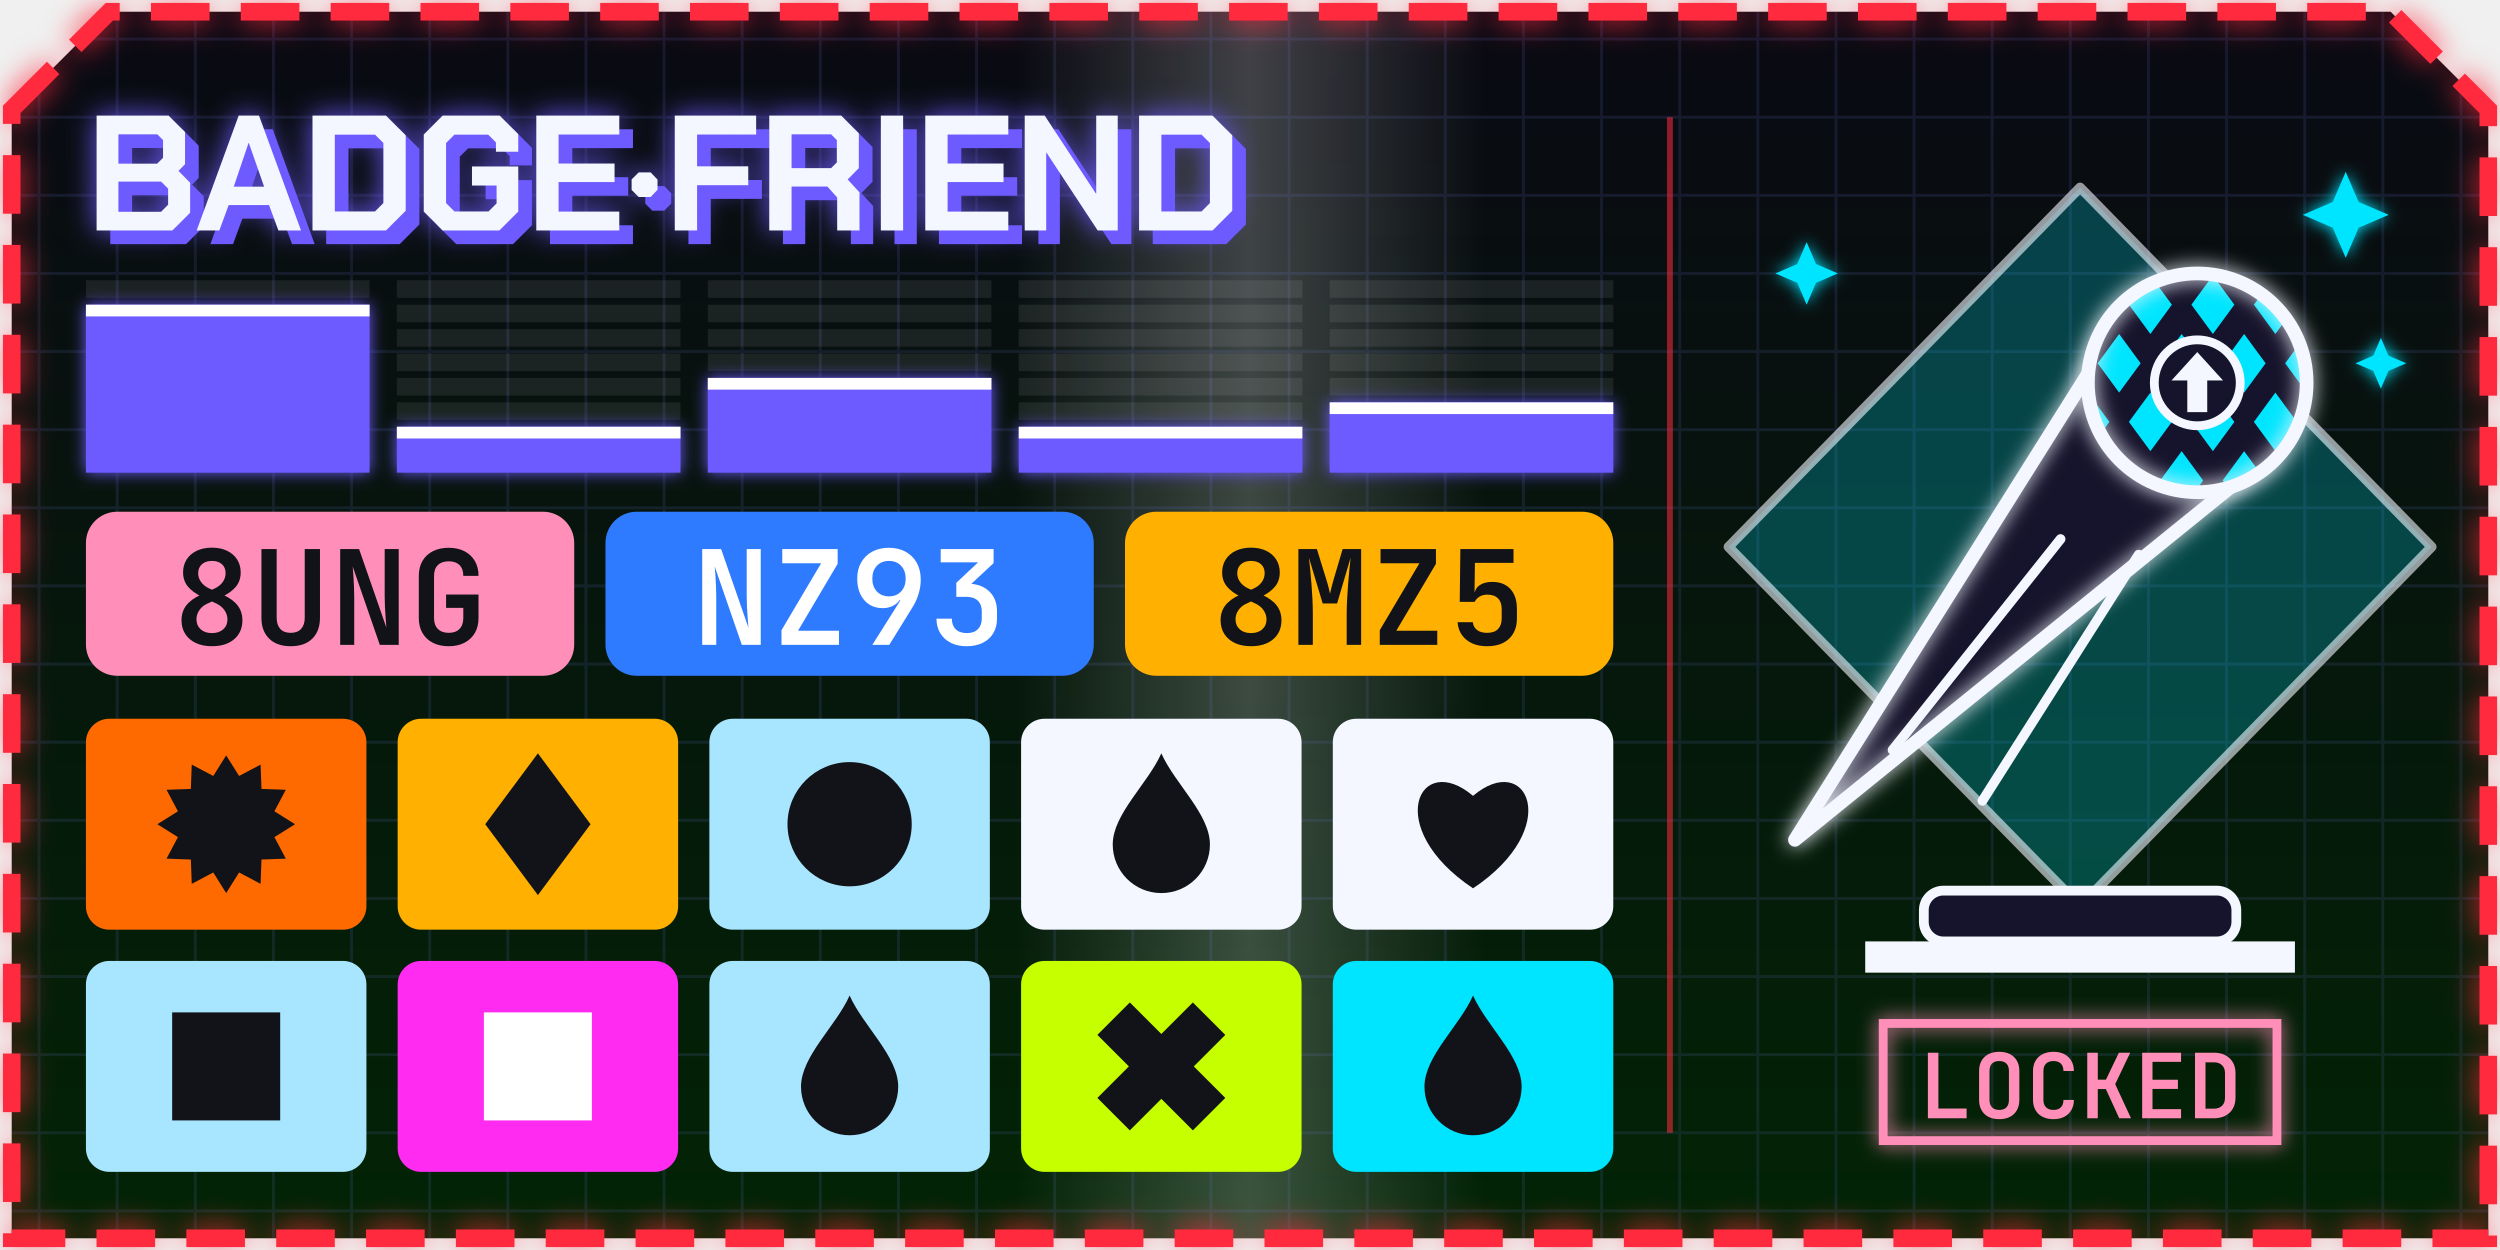
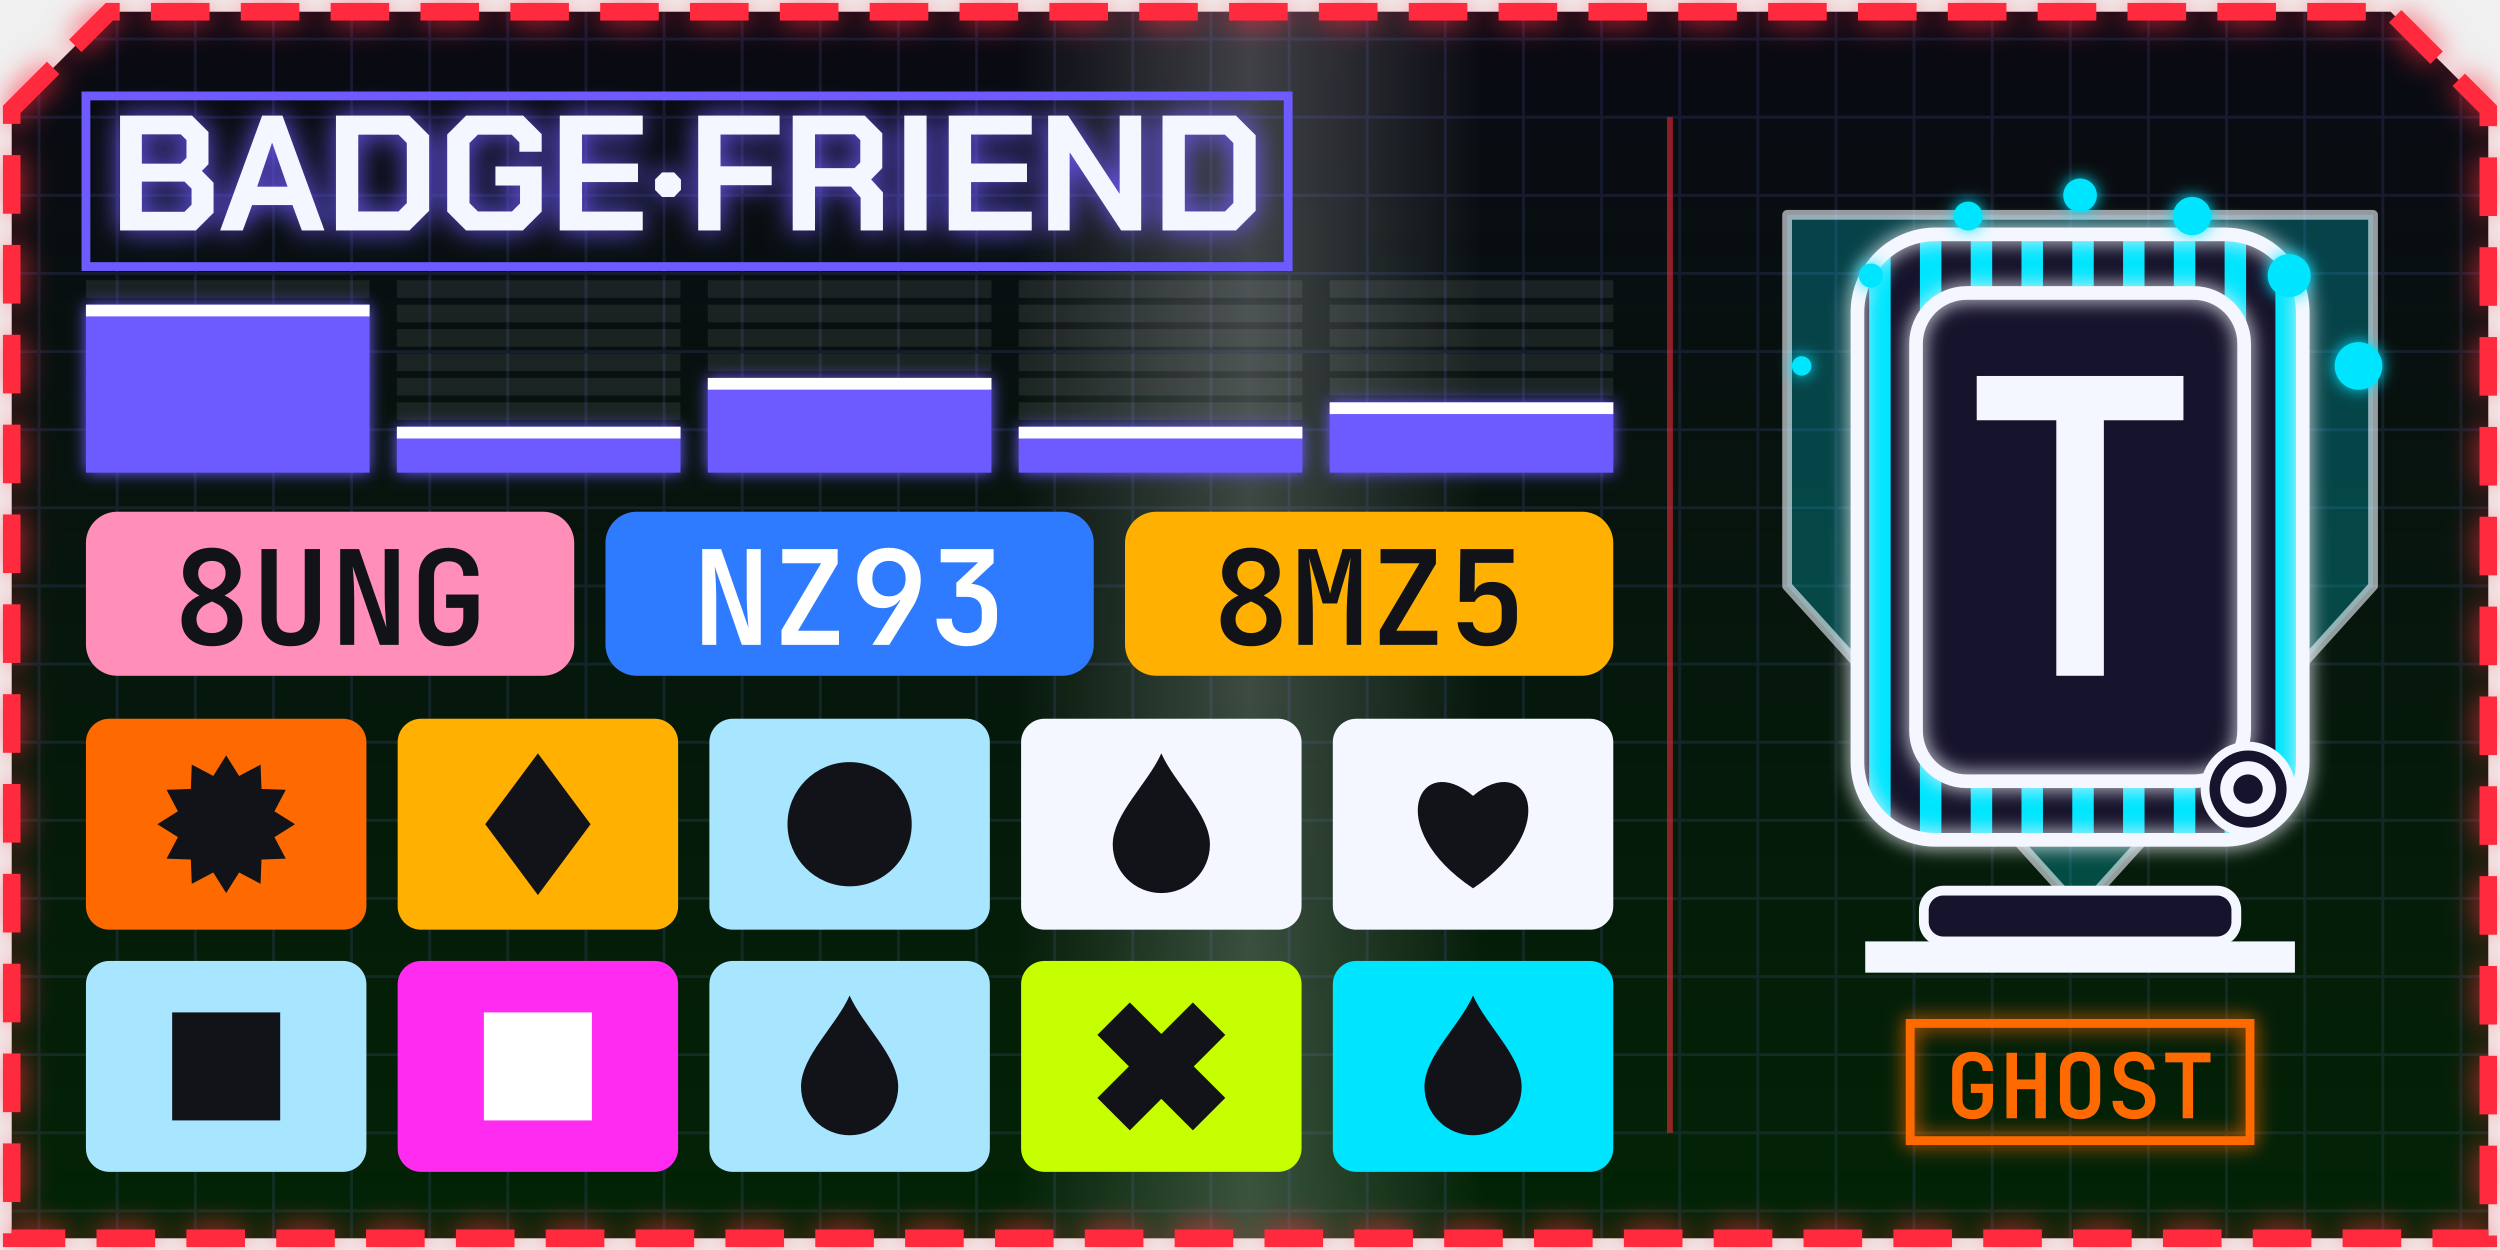
<svg xmlns="http://www.w3.org/2000/svg" viewBox="0 0 960 480" width="256" height="128">
  <defs>
    <linearGradient id="lg0" gradientUnits="userSpaceOnUse" x1="480" y1="0" x2="480" y2="480">
      <stop offset="0" stop-color="#0A0913" />
      <stop offset="1" stop-color="#022405" />
    </linearGradient>
    <clipPath id="c1">
      <path d="M4.5 42L42 4.5L918 4.5L955.5 42L955.5 475.5L4.5 475.5Z" />
    </clipPath>
    <linearGradient id="lg2" gradientUnits="userSpaceOnUse" x1="390" y1="0" x2="570" y2="0">
      <stop offset="0" stop-color="#FFFFFF" stop-opacity="0" />
      <stop offset="0.5" stop-color="#FFFFFF" stop-opacity="0.22" />
      <stop offset="1" stop-color="#FFFFFF" stop-opacity="0" />
    </linearGradient>
    <filter id="g0" filterUnits="userSpaceOnUse" x="0" y="0" width="960" height="480" color-interpolation-filters="sRGB">
      <feGaussianBlur in="SourceAlpha" stdDeviation="5.62" result="b" />
      <feFlood flood-color="#FF2A3D" flood-opacity="1" />
      <feComposite in2="b" operator="in" result="s" />
      <feMerge>
        <feMergeNode in="s" />
        <feMergeNode in="SourceGraphic" />
      </feMerge>
    </filter>
+     <clipPath id="c3">
+       <path d="M743.25 90L854.25 90L854.25 90C870.82 90 884.25 103.43 884.25 120L884.25 292.5L884.25 292.5C884.25 309.07 870.82 322.5 854.25 322.5L743.25 322.5L743.25 322.5C726.68 322.5 713.25 309.07 713.25 292.5L713.25 120L713.25 120C713.25 103.43 726.68 90 743.25 90Z" />
+     </clipPath>
    <filter id="g1" filterUnits="userSpaceOnUse" x="0" y="0" width="960" height="480" color-interpolation-filters="sRGB">
      <feGaussianBlur in="SourceAlpha" stdDeviation="3.75" result="b" />
      <feFlood flood-color="#F4F7FF" flood-opacity="1" />
      <feComposite in2="b" operator="in" result="s" />
      <feMerge>
        <feMergeNode in="s" />
        <feMergeNode in="SourceGraphic" />
      </feMerge>
    </filter>
-     <clipPath id="c3">
-       <path d="M885.75 147L885.75 147C885.75 170.2 866.95 189 843.75 189C820.55 189 801.75 170.2 801.75 147C801.75 123.8 820.55 105 843.75 105C866.95 105 885.75 123.8 885.75 147" />
-     </clipPath>
    <filter id="g2" filterUnits="userSpaceOnUse" x="0" y="0" width="960" height="480" color-interpolation-filters="sRGB">
      <feGaussianBlur in="SourceAlpha" stdDeviation="3" result="b" />
      <feFlood flood-color="#00E5FF" flood-opacity="1" />
      <feComposite in2="b" operator="in" result="s" />
      <feMerge>
        <feMergeNode in="s" />
        <feMergeNode in="SourceGraphic" />
      </feMerge>
    </filter>
    <filter id="g3" filterUnits="userSpaceOnUse" x="0" y="0" width="960" height="480" color-interpolation-filters="sRGB">
      <feGaussianBlur in="SourceAlpha" stdDeviation="3.75" result="b" />
-       <feFlood flood-color="#FF8FB8" flood-opacity="1" />
+       <feFlood flood-color="#FF6A00" flood-opacity="1" />
      <feComposite in2="b" operator="in" result="s" />
      <feMerge>
        <feMergeNode in="s" />
        <feMergeNode in="SourceGraphic" />
      </feMerge>
    </filter>
    <filter id="g4" filterUnits="userSpaceOnUse" x="0" y="0" width="960" height="480" color-interpolation-filters="sRGB">
      <feGaussianBlur in="SourceAlpha" stdDeviation="5.25" result="b" />
      <feFlood flood-color="#6E5BFF" flood-opacity="1" />
      <feComposite in2="b" operator="in" result="s" />
      <feMerge>
        <feMergeNode in="s" />
        <feMergeNode in="SourceGraphic" />
      </feMerge>
    </filter>
    <filter id="g5" filterUnits="userSpaceOnUse" x="0" y="0" width="960" height="480" color-interpolation-filters="sRGB">
      <feGaussianBlur in="SourceAlpha" stdDeviation="3" result="b" />
      <feFlood flood-color="#6E5BFF" flood-opacity="1" />
      <feComposite in2="b" operator="in" result="s" />
      <feMerge>
        <feMergeNode in="s" />
        <feMergeNode in="SourceGraphic" />
      </feMerge>
    </filter>
  </defs>
  <path d="M4.5 42L42 4.5L918 4.5L955.5 42L955.5 475.5L4.5 475.5Z" fill="url(#lg0)" />
  <g clip-path="url(#c1)">
    <path d="M390 0L570 0L570 480L390 480Z" fill="url(#lg2)" />
    <path d="M15 0L15 480M45 0L45 480M75 0L75 480M105 0L105 480M135 0L135 480M165 0L165 480M195 0L195 480M225 0L225 480M255 0L255 480M285 0L285 480M315 0L315 480M345 0L345 480M375 0L375 480M405 0L405 480M435 0L435 480M465 0L465 480M495 0L495 480M525 0L525 480M555 0L555 480M585 0L585 480M615 0L615 480M645 0L645 480M675 0L675 480M705 0L705 480M735 0L735 480M765 0L765 480M795 0L795 480M825 0L825 480M855 0L855 480M885 0L885 480M915 0L915 480M945 0L945 480M0 15L960 15M0 45L960 45M0 75L960 75M0 105L960 105M0 135L960 135M0 165L960 165M0 195L960 195M0 225L960 225M0 255L960 255M0 285L960 285M0 315L960 315M0 345L960 345M0 375L960 375M0 405L960 405M0 435L960 435M0 465L960 465" fill="none" stroke="#788CFF" stroke-opacity="0.12" stroke-width="1.12" />
  </g>
  <path d="M4.5 42L42 4.5L918 4.5L955.5 42L955.5 475.5L4.5 475.5Z" fill="none" stroke="#FF2A3D" stroke-width="6.75" stroke-dasharray="22.5 12" filter="url(#g0)" />
  <path d="M641.25 45L641.25 435" fill="none" stroke="#FF2A3D" stroke-opacity="0.55" stroke-width="2.25" />
-   <path d="M798.75 72L933.75 210L798.75 348L663.75 210Z" fill="#00E5FF" fill-opacity="0.24" />
-   <path d="M798.75 72L933.75 210L798.75 348L663.75 210Z" fill="none" stroke="#F4F7FF" stroke-opacity="0.6" stroke-width="3.75" stroke-linecap="round" stroke-linejoin="round" />
+   <path d="M686.25 82.5L911.25 82.5L911.25 225L798.75 349.5L686.25 225Z" fill="#00E5FF" fill-opacity="0.24" />
+   <path d="M686.25 82.5L911.25 82.5L911.25 225L798.75 349.5L686.25 225Z" fill="none" stroke="#F4F7FF" stroke-opacity="0.6" stroke-width="3.75" stroke-linecap="round" stroke-linejoin="round" />
  <path d="M746.25 342L851.25 342L851.25 342C855.39 342 858.75 345.36 858.75 349.5L858.75 354L858.75 354C858.75 358.14 855.39 361.5 851.25 361.5L746.25 361.5L746.25 361.5C742.11 361.5 738.75 358.14 738.75 354L738.75 349.5L738.75 349.5C738.75 345.36 742.11 342 746.25 342Z" fill="#16132C" />
  <path d="M746.25 342L851.25 342L851.25 342C855.39 342 858.75 345.36 858.75 349.5L858.75 354L858.75 354C858.75 358.14 855.39 361.5 851.25 361.5L746.25 361.5L746.25 361.5C742.11 361.5 738.75 358.14 738.75 354L738.75 349.5L738.75 349.5C738.75 345.36 742.11 342 746.25 342Z" fill="none" stroke="#F4F7FF" stroke-width="3.75" stroke-linecap="round" stroke-linejoin="round" />
  <path d="M716.25 361.5L881.25 361.5L881.25 373.5L716.25 373.5Z" fill="#F4F7FF" />
-   <path d="M813.75 124.5L689.25 322.5L870.75 175.5Z" fill="#16132C" />
-   <path d="M813.75 124.5L689.25 322.5L870.75 175.5Z" fill="none" stroke="#F4F7FF" stroke-width="5.25" stroke-linecap="round" stroke-linejoin="round" filter="url(#g1)" />
-   <path d="M885.75 147L885.75 147C885.75 170.2 866.95 189 843.75 189C820.55 189 801.75 170.2 801.75 147C801.75 123.8 820.55 105 843.75 105C866.95 105 885.75 123.8 885.75 147" fill="#16132C" />
+   <path d="M743.25 90L854.25 90L854.25 90C870.82 90 884.25 103.43 884.25 120L884.25 292.5L884.25 292.5C884.25 309.07 870.82 322.5 854.25 322.5L743.25 322.5L743.25 322.5C726.68 322.5 713.25 309.07 713.25 292.5L713.25 120L713.25 120C713.25 103.43 726.68 90 743.25 90Z" fill="#16132C" />
  <g clip-path="url(#c3)">
-     <path d="M801.75 105.75L810 117L801.75 128.25L793.5 117ZM825.75 105.75L834 117L825.75 128.25L817.5 117ZM849.75 105.75L858 117L849.75 128.25L841.5 117ZM873.75 105.75L882 117L873.75 128.25L865.5 117ZM897.75 105.75L906 117L897.75 128.25L889.5 117ZM813.75 128.25L822 139.5L813.75 150.75L805.5 139.5ZM837.75 128.25L846 139.5L837.75 150.75L829.5 139.5ZM861.75 128.25L870 139.5L861.75 150.75L853.5 139.5ZM885.75 128.25L894 139.5L885.75 150.75L877.5 139.5ZM801.75 150.75L810 162L801.75 173.25L793.5 162ZM825.75 150.75L834 162L825.75 173.25L817.5 162ZM849.75 150.75L858 162L849.75 173.25L841.5 162ZM873.75 150.75L882 162L873.75 173.25L865.5 162ZM897.75 150.75L906 162L897.75 173.25L889.5 162ZM813.75 173.25L822 184.5L813.75 195.75L805.5 184.5ZM837.75 173.25L846 184.5L837.75 195.75L829.5 184.5ZM861.75 173.25L870 184.5L861.75 195.75L853.5 184.5ZM885.75 173.25L894 184.5L885.75 195.75L877.5 184.5Z" fill="#00E5FF" />
+     <path d="M717.75 90L726 90L726 322.5L717.75 322.5ZM737.25 90L745.5 90L745.5 322.5L737.25 322.5ZM756.75 90L765 90L765 322.5L756.75 322.5ZM776.25 90L784.5 90L784.5 322.5L776.25 322.5ZM795.75 90L804 90L804 322.5L795.75 322.5ZM815.25 90L823.5 90L823.5 322.5L815.25 322.5ZM834.75 90L843 90L843 322.5L834.75 322.5ZM854.25 90L862.5 90L862.5 322.5L854.25 322.5ZM873.75 90L882 90L882 322.5L873.75 322.5Z" fill="#00E5FF" />
  </g>
-   <path d="M885.75 147L885.75 147C885.75 170.2 866.95 189 843.75 189C820.55 189 801.75 170.2 801.75 147C801.75 123.8 820.55 105 843.75 105C866.95 105 885.75 123.8 885.75 147" fill="none" stroke="#F4F7FF" stroke-width="5.25" stroke-linecap="round" stroke-linejoin="round" filter="url(#g1)" />
-   <path d="M791.25 207L726.75 288" fill="none" stroke="#F4F7FF" stroke-width="3.75" stroke-linecap="round" stroke-linejoin="round" />
-   <path d="M821.25 213L761.25 307.5" fill="none" stroke="#F4F7FF" stroke-width="3.75" stroke-linecap="round" stroke-linejoin="round" />
-   <path d="M860.25 147C860.25 156.11 852.86 163.5 843.75 163.5C834.64 163.5 827.25 156.11 827.25 147C827.25 137.89 834.64 130.5 843.75 130.5C852.86 130.5 860.25 137.89 860.25 147" fill="#16132C" />
-   <path d="M860.25 147C860.25 156.11 852.86 163.5 843.75 163.5C834.64 163.5 827.25 156.11 827.25 147C827.25 137.89 834.64 130.5 843.75 130.5C852.86 130.5 860.25 137.89 860.25 147" fill="none" stroke="#F4F7FF" stroke-width="3.38" stroke-linecap="round" stroke-linejoin="round" />
-   <path d="M843.75 135.19L853.65 146.1L847.58 146.1L847.58 158.25L839.92 158.25L839.92 146.1L833.85 146.1Z" fill="#F4F7FF" />
-   <path d="M900.75 66L905.7 77.55L917.25 82.5L905.7 87.45L900.75 99L895.8 87.45L884.25 82.5L895.8 77.55ZM693.75 93L697.35 101.4L705.75 105L697.35 108.6L693.75 117L690.15 108.6L681.75 105L690.15 101.4ZM914.25 129.75L917.17 136.58L924 139.5L917.17 142.43L914.25 149.25L911.33 142.43L904.5 139.5L911.33 136.58Z" fill="#00E5FF" filter="url(#g2)" />
-   <path d="M723.15 393L874.35 393L874.35 438L723.15 438Z" fill="none" stroke="#FF8FB8" stroke-width="3.38" filter="url(#g3)" />
-   <path d="M740.31 429.42L740.31 404.24L744.34 404.24L744.34 425.69L755.18 425.69L755.18 429.42ZM767.7 429.76Q765.32 429.76 763.58 428.87Q761.84 427.97 760.9 426.3Q759.97 424.62 759.97 422.38L759.97 411.27Q759.97 409 760.9 407.34Q761.84 405.68 763.58 404.79Q765.32 403.89 767.7 403.89Q770.12 403.89 771.84 404.79Q773.57 405.68 774.5 407.34Q775.43 409 775.43 411.27L775.43 422.38Q775.43 424.62 774.5 426.3Q773.57 427.97 771.84 428.87Q770.12 429.76 767.7 429.76ZM767.7 426.21Q769.53 426.21 770.48 425.21Q771.43 424.21 771.43 422.38L771.43 411.27Q771.43 409.41 770.48 408.43Q769.53 407.44 767.7 407.44Q765.87 407.44 764.92 408.43Q763.97 409.41 763.97 411.27L763.97 422.38Q763.97 424.21 764.94 425.21Q765.91 426.21 767.7 426.21ZM788.54 429.76Q786.16 429.76 784.38 428.87Q782.6 427.97 781.64 426.3Q780.67 424.62 780.67 422.38L780.67 411.27Q780.67 409 781.64 407.34Q782.6 405.68 784.38 404.79Q786.16 403.89 788.54 403.89Q790.95 403.89 792.7 404.8Q794.44 405.72 795.4 407.36Q796.37 409 796.37 411.27L792.37 411.27Q792.37 409.41 791.37 408.43Q790.37 407.44 788.54 407.44Q786.71 407.44 785.69 408.43Q784.67 409.41 784.67 411.27L784.67 422.38Q784.67 424.21 785.69 425.21Q786.71 426.21 788.54 426.21Q790.37 426.21 791.37 425.21Q792.37 424.21 792.37 422.38L796.37 422.38Q796.37 424.59 795.4 426.26Q794.44 427.94 792.7 428.85Q790.95 429.76 788.54 429.76ZM801.51 429.42L801.51 404.24L805.55 404.24L805.55 414.58L808.69 414.58L813.65 404.24L818 404.24L812.24 416.31L818.31 429.42L813.79 429.42L808.65 418.21L805.55 418.21L805.55 429.42ZM822.59 429.42L822.59 404.24L837.53 404.24L837.53 407.75L826.56 407.75L826.56 414.62L836.32 414.62L836.32 418.14L826.56 418.14L826.56 425.9L837.53 425.9L837.53 429.42ZM842.88 429.42L842.88 404.24L850.12 404.24Q852.67 404.24 854.52 405.2Q856.37 406.17 857.4 407.91Q858.43 409.65 858.43 412.03L858.43 421.59Q858.43 423.97 857.4 425.73Q856.37 427.49 854.52 428.45Q852.67 429.42 850.12 429.42ZM846.91 425.73L850.12 425.73Q852.12 425.73 853.26 424.62Q854.4 423.52 854.4 421.59L854.4 412.03Q854.4 410.13 853.26 409.03Q852.12 407.93 850.12 407.93L846.91 407.93Z" fill="#FF8FB8" />
-   <path d="M42.35 49.65L70 49.65L76.3 55.95L76.3 68.3L73.78 70.88L78.26 75.42L78.26 86.95L71.45 93.75L42.35 93.75ZM65.59 68.11L67.86 65.84L67.86 59.04L65.66 56.83L50.72 56.83L50.72 68.11ZM67.1 86.57L69.81 83.86L69.81 77.69L67.1 74.98L50.72 74.98L50.72 86.57ZM96.9 49.65L104.72 49.65L120.84 93.75L112.15 93.75L108.56 83.98L93.06 83.98L89.47 93.75L80.78 93.75ZM106.67 76.93L100.81 60.17L100.68 60.17L95.01 76.93ZM125.25 49.65L153.48 49.65L161.04 57.21L161.04 86.19L153.48 93.75L125.25 93.75ZM149.26 86.44L152.47 83.23L152.47 60.17L149.26 56.96L133.82 56.96L133.82 86.44ZM167.97 86.5L167.97 56.89L175.21 49.65L197.14 49.65L204.26 56.77L204.26 63.51L195.69 63.51L195.69 59.92L192.73 56.96L179.75 56.96L176.54 60.17L176.54 83.23L179.75 86.44L192.85 86.44L195.94 83.36L195.94 76.49L186.49 76.49L186.49 69.18L204.26 69.18L204.26 86.5L197.01 93.75L175.21 93.75ZM211.19 49.65L243.06 49.65L243.06 56.89L219.75 56.89L219.75 68.05L241.24 68.05L241.24 75.17L219.75 75.17L219.75 86.5L243.06 86.5L243.06 93.75L211.19 93.75ZM247.79 78.19L247.79 74.16L250.5 71.45L255.1 71.45L257.74 74.22L257.74 78.13L255.1 80.9L250.5 80.9ZM264.36 49.65L295.61 49.65L295.61 56.89L272.93 56.89L272.93 69.12L292.58 69.12L292.58 76.36L272.93 76.36L272.93 93.75L264.36 93.75ZM335.3 79.13L335.3 93.75L326.73 93.75L326.73 81.09L322.95 76.87L309.21 76.87L309.21 93.75L300.65 93.75L300.65 49.65L328.3 49.65L335.04 56.45L335.04 69.81L330.76 74.16ZM309.21 69.81L324.4 69.81L326.6 67.6L326.6 59.04L324.4 56.83L309.21 56.83ZM343.49 49.65L352.05 49.65L352.05 93.75L343.49 93.75ZM360.56 49.65L392.44 49.65L392.44 56.89L369.13 56.89L369.13 68.05L390.61 68.05L390.61 75.17L369.13 75.17L369.13 86.5L392.44 86.5L392.44 93.75L360.56 93.75ZM398.74 49.65L406.42 49.65L426.08 79.57L426.2 79.57L426.2 49.65L434.46 49.65L434.46 93.75L426.77 93.75L407.12 63.89L406.99 63.89L406.99 93.75L398.74 93.75ZM442.65 49.65L470.87 49.65L478.43 57.21L478.43 86.19L470.87 93.75L442.65 93.75ZM466.65 86.44L469.86 83.23L469.86 60.17L466.65 56.96L451.22 56.96L451.22 86.44Z" fill="#6E5BFF" />
-   <path d="M37.1 44.4L64.75 44.4L71.05 50.7L71.05 63.05L68.53 65.63L73.01 70.17L73.01 81.7L66.2 88.5L37.1 88.5ZM60.34 62.86L62.61 60.59L62.61 53.79L60.41 51.58L45.47 51.58L45.47 62.86ZM61.85 81.32L64.56 78.61L64.56 72.44L61.85 69.73L45.47 69.73L45.47 81.32ZM91.65 44.4L99.47 44.4L115.59 88.5L106.9 88.5L103.31 78.74L87.81 78.74L84.22 88.5L75.53 88.5ZM101.42 71.68L95.56 54.92L95.43 54.92L89.76 71.68ZM120 44.4L148.23 44.4L155.79 51.96L155.79 80.94L148.23 88.5L120 88.5ZM144.01 81.19L147.22 77.98L147.22 54.92L144.01 51.71L128.57 51.71L128.57 81.19ZM162.72 81.25L162.72 51.65L169.96 44.4L191.89 44.4L199.01 51.52L199.01 58.26L190.44 58.26L190.44 54.67L187.48 51.71L174.5 51.71L171.29 54.92L171.29 77.98L174.5 81.19L187.6 81.19L190.69 78.11L190.69 71.24L181.24 71.24L181.24 63.93L199.01 63.93L199.01 81.25L191.76 88.5L169.96 88.5ZM205.94 44.4L237.81 44.4L237.81 51.65L214.5 51.65L214.5 62.8L235.99 62.8L235.99 69.92L214.5 69.92L214.5 81.25L237.81 81.25L237.81 88.5L205.94 88.5ZM242.54 72.94L242.54 68.91L245.25 66.2L249.85 66.2L252.49 68.97L252.49 72.88L249.85 75.65L245.25 75.65ZM259.11 44.4L290.36 44.4L290.36 51.65L267.68 51.65L267.68 63.87L287.33 63.87L287.33 71.11L267.68 71.11L267.68 88.5L259.11 88.5ZM330.05 73.88L330.05 88.5L321.48 88.5L321.48 75.84L317.7 71.62L303.96 71.62L303.96 88.5L295.4 88.5L295.4 44.4L323.05 44.4L329.79 51.2L329.79 64.56L325.51 68.91ZM303.96 64.56L319.15 64.56L321.35 62.36L321.35 53.79L319.15 51.58L303.96 51.58ZM338.24 44.4L346.8 44.4L346.8 88.5L338.24 88.5ZM355.31 44.4L387.19 44.4L387.19 51.65L363.88 51.65L363.88 62.8L385.36 62.8L385.36 69.92L363.88 69.92L363.88 81.25L387.19 81.25L387.19 88.5L355.31 88.5ZM393.49 44.4L401.17 44.4L420.83 74.33L420.95 74.33L420.95 44.4L429.21 44.4L429.21 88.5L421.52 88.5L401.87 58.64L401.74 58.64L401.74 88.5L393.49 88.5ZM437.4 44.4L465.62 44.4L473.18 51.96L473.18 80.94L465.62 88.5L437.4 88.5ZM461.4 81.19L464.61 77.98L464.61 54.92L461.4 51.71L445.97 51.71L445.97 81.19Z" fill="#F4F7FF" filter="url(#g4)" />
+   <path d="M743.25 90L854.25 90L854.25 90C870.82 90 884.25 103.43 884.25 120L884.25 292.5L884.25 292.5C884.25 309.07 870.82 322.5 854.25 322.5L743.25 322.5L743.25 322.5C726.68 322.5 713.25 309.07 713.25 292.5L713.25 120L713.25 120C713.25 103.43 726.68 90 743.25 90Z" fill="none" stroke="#F4F7FF" stroke-width="5.25" stroke-linecap="round" stroke-linejoin="round" filter="url(#g1)" />
+   <path d="M755.25 112.5L842.25 112.5L842.25 112.5C853.02 112.5 861.75 121.23 861.75 132L861.75 280.5L861.75 280.5C861.75 291.27 853.02 300 842.25 300L755.25 300L755.25 300C744.48 300 735.75 291.27 735.75 280.5L735.75 132L735.75 132C735.75 121.23 744.48 112.5 755.25 112.5Z" fill="#16132C" />
+   <path d="M755.25 112.5L842.25 112.5L842.25 112.5C853.02 112.5 861.75 121.23 861.75 132L861.75 280.5L861.75 280.5C861.75 291.27 853.02 300 842.25 300L755.25 300L755.25 300C744.48 300 735.75 291.27 735.75 280.5L735.75 132L735.75 132C735.75 121.23 744.48 112.5 755.25 112.5Z" fill="none" stroke="#F4F7FF" stroke-width="5.25" stroke-linecap="round" stroke-linejoin="round" filter="url(#g1)" />
+   <path d="M879.75 303C879.75 312.11 872.36 319.5 863.25 319.5C854.14 319.5 846.75 312.11 846.75 303C846.75 293.89 854.14 286.5 863.25 286.5C872.36 286.5 879.75 293.89 879.75 303" fill="#16132C" />
+   <path d="M879.75 303C879.75 312.11 872.36 319.5 863.25 319.5C854.14 319.5 846.75 312.11 846.75 303C846.75 293.89 854.14 286.5 863.25 286.5C872.36 286.5 879.75 293.89 879.75 303" fill="none" stroke="#F4F7FF" stroke-width="3.38" stroke-linecap="round" stroke-linejoin="round" />
+   <path d="M873.94 303C873.94 308.9 869.15 313.69 863.25 313.69C857.35 313.69 852.56 308.9 852.56 303C852.56 297.1 857.35 292.31 863.25 292.31C869.15 292.31 873.94 297.1 873.94 303M868.88 303L868.88 303C868.88 299.89 866.36 297.38 863.25 297.38C860.14 297.38 857.62 299.89 857.62 303C857.62 306.11 860.14 308.62 863.25 308.62C866.36 308.62 868.88 306.11 868.88 303" fill="#F4F7FF" />
+   <path d="M789.62 259.5L789.62 161.38L759.06 161.38L759.06 144.37L838.44 144.37L838.44 161.38L807.88 161.38L807.88 259.5Z" fill="#F4F7FF" />
+   <path d="M695.58 140.52L695.58 140.52C695.58 142.59 693.9 144.27 691.83 144.27C689.76 144.27 688.08 142.59 688.08 140.52C688.08 138.45 689.76 136.77 691.83 136.77C693.9 136.77 695.58 138.45 695.58 140.52M723.1 105.82L723.1 105.82C723.1 108.39 721.02 110.47 718.45 110.47C715.89 110.47 713.8 108.39 713.8 105.82C713.8 103.25 715.89 101.17 718.45 101.17C721.02 101.17 723.1 103.25 723.1 105.82M761.3 82.97L761.3 82.97C761.3 86.04 758.81 88.52 755.75 88.52C752.68 88.52 750.2 86.04 750.2 82.97C750.2 79.91 752.68 77.42 755.75 77.42C758.81 77.42 761.3 79.91 761.3 82.97M805.2 75L805.2 75C805.2 78.56 802.31 81.45 798.75 81.45C795.19 81.45 792.3 78.56 792.3 75C792.3 71.44 795.19 68.55 798.75 68.55C802.31 68.55 805.2 71.44 805.2 75M849.1 82.97L849.1 82.97C849.1 87.03 845.81 90.32 841.75 90.32C837.69 90.32 834.4 87.03 834.4 82.97C834.4 78.91 837.69 75.62 841.75 75.62C845.81 75.62 849.1 78.91 849.1 82.97M887.3 105.82L887.3 105.82C887.3 110.38 883.6 114.07 879.05 114.07C874.49 114.07 870.8 110.38 870.8 105.82C870.8 101.27 874.49 97.57 879.05 97.57C883.6 97.57 887.3 101.27 887.3 105.82M914.82 140.52L914.82 140.52C914.82 145.57 910.72 149.67 905.67 149.67C900.62 149.67 896.52 145.57 896.52 140.52C896.52 135.47 900.62 131.37 905.67 131.37C910.72 131.37 914.82 135.47 914.82 140.52" fill="#00E5FF" filter="url(#g2)" />
+   <path d="M733.5 393L864 393L864 438L733.5 438Z" fill="none" stroke="#FF6A00" stroke-width="3.38" filter="url(#g3)" />
+   <path d="M757.49 429.76Q755.11 429.76 753.33 428.87Q751.55 427.97 750.59 426.3Q749.62 424.62 749.62 422.38L749.62 411.27Q749.62 409 750.59 407.34Q751.55 405.68 753.33 404.79Q755.11 403.89 757.49 403.89Q759.9 403.89 761.65 404.8Q763.39 405.72 764.35 407.36Q765.32 409 765.32 411.27L761.32 411.27Q761.32 409.41 760.32 408.43Q759.32 407.44 757.49 407.44Q755.66 407.44 754.64 408.43Q753.62 409.41 753.62 411.27L753.62 422.38Q753.62 424.21 754.64 425.23Q755.66 426.25 757.49 426.25Q759.32 426.25 760.32 425.23Q761.32 424.21 761.32 422.35L761.32 419.69L756.8 419.69L756.8 416.17L765.32 416.17L765.32 422.38Q765.32 424.62 764.35 426.28Q763.39 427.94 761.65 428.85Q759.9 429.76 757.49 429.76ZM770.49 429.42L770.49 404.24L774.53 404.24L774.53 414.52L781.57 414.52L781.57 404.24L785.61 404.24L785.61 429.42L781.57 429.42L781.57 418.24L774.53 418.24L774.53 429.42ZM798.75 429.76Q796.37 429.76 794.63 428.87Q792.88 427.97 791.95 426.3Q791.02 424.62 791.02 422.38L791.02 411.27Q791.02 409 791.95 407.34Q792.88 405.68 794.63 404.79Q796.37 403.89 798.75 403.89Q801.16 403.89 802.89 404.79Q804.62 405.68 805.55 407.34Q806.48 409 806.48 411.27L806.48 422.38Q806.48 424.62 805.55 426.3Q804.62 427.97 802.89 428.87Q801.16 429.76 798.75 429.76ZM798.75 426.21Q800.58 426.21 801.53 425.21Q802.48 424.21 802.48 422.38L802.48 411.27Q802.48 409.41 801.53 408.43Q800.58 407.44 798.75 407.44Q796.92 407.44 795.97 408.43Q795.02 409.41 795.02 411.27L795.02 422.38Q795.02 424.21 795.99 425.21Q796.96 426.21 798.75 426.21ZM819.52 429.76Q816.97 429.76 815.1 428.9Q813.24 428.04 812.22 426.45Q811.2 424.87 811.2 422.73L815.21 422.73Q815.21 424.35 816.38 425.28Q817.55 426.21 819.59 426.21Q821.49 426.21 822.59 425.3Q823.69 424.38 823.69 422.76Q823.69 421.42 822.93 420.43Q822.18 419.45 820.76 419.1L817.72 418.24Q814.86 417.45 813.31 415.5Q811.76 413.55 811.76 410.86Q811.76 408.72 812.71 407.17Q813.65 405.62 815.4 404.74Q817.14 403.86 819.52 403.86Q823.11 403.86 825.21 405.74Q827.32 407.62 827.35 410.76L823.31 410.76Q823.31 409.2 822.31 408.31Q821.31 407.41 819.48 407.41Q817.72 407.41 816.74 408.25Q815.76 409.1 815.76 410.58Q815.76 411.96 816.5 412.93Q817.24 413.89 818.62 414.31L821.76 415.21Q824.62 415.97 826.16 417.9Q827.7 419.83 827.7 422.62Q827.7 424.76 826.68 426.37Q825.66 427.97 823.83 428.87Q822 429.76 819.52 429.76ZM838.15 429.42L838.15 407.93L831.46 407.93L831.46 404.2L848.84 404.2L848.84 407.93L842.15 407.93L842.15 429.42Z" fill="#FF6A00" />
+   <path d="M46.1 44.4L73.75 44.4L80.05 50.7L80.05 63.05L77.53 65.63L82.01 70.17L82.01 81.7L75.2 88.5L46.1 88.5ZM69.34 62.86L71.61 60.59L71.61 53.79L69.41 51.58L54.47 51.58L54.47 62.86ZM70.85 81.32L73.56 78.61L73.56 72.44L70.85 69.73L54.47 69.73L54.47 81.32ZM100.65 44.4L108.47 44.4L124.59 88.5L115.9 88.5L112.31 78.74L96.81 78.74L93.22 88.5L84.53 88.5ZM110.42 71.68L104.56 54.92L104.43 54.92L98.76 71.68ZM129 44.4L157.23 44.4L164.79 51.96L164.79 80.94L157.23 88.5L129 88.5ZM153.01 81.19L156.22 77.98L156.22 54.92L153.01 51.71L137.57 51.71L137.57 81.19ZM171.72 81.25L171.72 51.65L178.96 44.4L200.89 44.4L208.01 51.52L208.01 58.26L199.44 58.26L199.44 54.67L196.48 51.71L183.5 51.71L180.29 54.92L180.29 77.98L183.5 81.19L196.6 81.19L199.69 78.11L199.69 71.24L190.24 71.24L190.24 63.93L208.01 63.93L208.01 81.25L200.76 88.5L178.96 88.5ZM214.94 44.4L246.81 44.4L246.81 51.65L223.5 51.65L223.5 62.8L244.99 62.8L244.99 69.92L223.5 69.92L223.5 81.25L246.81 81.25L246.81 88.5L214.94 88.5ZM251.54 72.94L251.54 68.91L254.25 66.2L258.85 66.2L261.49 68.97L261.49 72.88L258.85 75.65L254.25 75.65ZM268.11 44.4L299.36 44.4L299.36 51.65L276.68 51.65L276.68 63.87L296.33 63.87L296.33 71.11L276.68 71.11L276.68 88.5L268.11 88.5ZM339.05 73.88L339.05 88.5L330.48 88.5L330.48 75.84L326.7 71.62L312.96 71.62L312.96 88.5L304.4 88.5L304.4 44.4L332.05 44.4L338.79 51.2L338.79 64.56L334.51 68.91ZM312.96 64.56L328.15 64.56L330.35 62.36L330.35 53.79L328.15 51.58L312.96 51.58ZM347.24 44.4L355.8 44.4L355.8 88.5L347.24 88.5ZM364.31 44.4L396.19 44.4L396.19 51.65L372.88 51.65L372.88 62.8L394.36 62.8L394.36 69.92L372.88 69.92L372.88 81.25L396.19 81.25L396.19 88.5L364.31 88.5ZM402.49 44.4L410.17 44.4L429.83 74.33L429.95 74.33L429.95 44.4L438.21 44.4L438.21 88.5L430.52 88.5L410.87 58.64L410.74 58.64L410.74 88.5L402.49 88.5ZM446.4 44.4L474.62 44.4L482.18 51.96L482.18 80.94L474.62 88.5L446.4 88.5ZM470.4 81.19L473.61 77.98L473.61 54.92L470.4 51.71L454.97 51.71L454.97 81.19Z" fill="#F4F7FF" filter="url(#g4)" />
+   <path d="M33 36.84L494.65 36.84L494.65 102.36L33 102.36Z" fill="none" stroke="#6E5BFF" stroke-width="3.38" />
  <path d="M33 173.25L141.9 173.25L141.9 180L33 180Z" fill="#FFFFFF" fill-opacity="0.08" />
  <path d="M33 163.87L141.9 163.87L141.9 170.62L33 170.62Z" fill="#FFFFFF" fill-opacity="0.08" />
  <path d="M33 154.5L141.9 154.5L141.9 161.25L33 161.25Z" fill="#FFFFFF" fill-opacity="0.08" />
  <path d="M33 145.12L141.9 145.12L141.9 151.87L33 151.87Z" fill="#FFFFFF" fill-opacity="0.08" />
  <path d="M33 135.75L141.9 135.75L141.9 142.5L33 142.5Z" fill="#FFFFFF" fill-opacity="0.08" />
  <path d="M33 126.37L141.9 126.37L141.9 133.12L33 133.12Z" fill="#FFFFFF" fill-opacity="0.08" />
  <path d="M33 117L141.9 117L141.9 123.75L33 123.75Z" fill="#FFFFFF" fill-opacity="0.08" />
  <path d="M33 107.62L141.9 107.62L141.9 114.38L33 114.38Z" fill="#FFFFFF" fill-opacity="0.08" />
  <path d="M33 117L141.9 117L141.9 181.5L33 181.5Z" fill="#6E5BFF" filter="url(#g5)" />
  <path d="M33 117L141.9 117L141.9 121.5L33 121.5Z" fill="#FFFFFF" />
  <path d="M152.4 173.25L261.3 173.25L261.3 180L152.4 180Z" fill="#FFFFFF" fill-opacity="0.08" />
  <path d="M152.4 163.87L261.3 163.87L261.3 170.62L152.4 170.62Z" fill="#FFFFFF" fill-opacity="0.08" />
  <path d="M152.4 154.5L261.3 154.5L261.3 161.25L152.4 161.25Z" fill="#FFFFFF" fill-opacity="0.08" />
  <path d="M152.4 145.12L261.3 145.12L261.3 151.87L152.4 151.87Z" fill="#FFFFFF" fill-opacity="0.08" />
  <path d="M152.4 135.75L261.3 135.75L261.3 142.5L152.4 142.5Z" fill="#FFFFFF" fill-opacity="0.08" />
  <path d="M152.4 126.37L261.3 126.37L261.3 133.12L152.4 133.12Z" fill="#FFFFFF" fill-opacity="0.08" />
  <path d="M152.4 117L261.3 117L261.3 123.75L152.4 123.75Z" fill="#FFFFFF" fill-opacity="0.08" />
  <path d="M152.4 107.62L261.3 107.62L261.3 114.38L152.4 114.38Z" fill="#FFFFFF" fill-opacity="0.08" />
  <path d="M152.4 163.87L261.3 163.87L261.3 181.5L152.4 181.5Z" fill="#6E5BFF" filter="url(#g5)" />
  <path d="M152.4 163.87L261.3 163.87L261.3 168.38L152.4 168.38Z" fill="#FFFFFF" />
  <path d="M271.8 173.25L380.7 173.25L380.7 180L271.8 180Z" fill="#FFFFFF" fill-opacity="0.08" />
  <path d="M271.8 163.87L380.7 163.87L380.7 170.62L271.8 170.62Z" fill="#FFFFFF" fill-opacity="0.08" />
  <path d="M271.8 154.5L380.7 154.5L380.7 161.25L271.8 161.25Z" fill="#FFFFFF" fill-opacity="0.08" />
  <path d="M271.8 145.12L380.7 145.12L380.7 151.87L271.8 151.87Z" fill="#FFFFFF" fill-opacity="0.08" />
  <path d="M271.8 135.75L380.7 135.75L380.7 142.5L271.8 142.5Z" fill="#FFFFFF" fill-opacity="0.08" />
  <path d="M271.8 126.37L380.7 126.37L380.7 133.12L271.8 133.12Z" fill="#FFFFFF" fill-opacity="0.08" />
  <path d="M271.8 117L380.7 117L380.7 123.75L271.8 123.75Z" fill="#FFFFFF" fill-opacity="0.08" />
  <path d="M271.8 107.62L380.7 107.62L380.7 114.38L271.8 114.38Z" fill="#FFFFFF" fill-opacity="0.08" />
  <path d="M271.8 145.12L380.7 145.12L380.7 181.5L271.8 181.5Z" fill="#6E5BFF" filter="url(#g5)" />
  <path d="M271.8 145.12L380.7 145.12L380.7 149.62L271.8 149.62Z" fill="#FFFFFF" />
  <path d="M391.2 173.25L500.1 173.25L500.1 180L391.2 180Z" fill="#FFFFFF" fill-opacity="0.08" />
  <path d="M391.2 163.87L500.1 163.87L500.1 170.62L391.2 170.62Z" fill="#FFFFFF" fill-opacity="0.08" />
  <path d="M391.2 154.5L500.1 154.5L500.1 161.25L391.2 161.25Z" fill="#FFFFFF" fill-opacity="0.08" />
  <path d="M391.2 145.12L500.1 145.12L500.1 151.87L391.2 151.87Z" fill="#FFFFFF" fill-opacity="0.08" />
  <path d="M391.2 135.75L500.1 135.75L500.1 142.5L391.2 142.5Z" fill="#FFFFFF" fill-opacity="0.08" />
  <path d="M391.2 126.37L500.1 126.37L500.1 133.12L391.2 133.12Z" fill="#FFFFFF" fill-opacity="0.08" />
  <path d="M391.2 117L500.1 117L500.1 123.75L391.2 123.75Z" fill="#FFFFFF" fill-opacity="0.08" />
  <path d="M391.2 107.62L500.1 107.62L500.1 114.38L391.2 114.38Z" fill="#FFFFFF" fill-opacity="0.08" />
  <path d="M391.2 163.87L500.1 163.87L500.1 181.5L391.2 181.5Z" fill="#6E5BFF" filter="url(#g5)" />
  <path d="M391.2 163.87L500.1 163.87L500.1 168.38L391.2 168.38Z" fill="#FFFFFF" />
  <path d="M510.6 173.25L619.5 173.25L619.5 180L510.6 180Z" fill="#FFFFFF" fill-opacity="0.08" />
  <path d="M510.6 163.87L619.5 163.87L619.5 170.62L510.6 170.62Z" fill="#FFFFFF" fill-opacity="0.08" />
  <path d="M510.6 154.5L619.5 154.5L619.5 161.25L510.6 161.25Z" fill="#FFFFFF" fill-opacity="0.08" />
  <path d="M510.6 145.12L619.5 145.12L619.5 151.87L510.6 151.87Z" fill="#FFFFFF" fill-opacity="0.08" />
  <path d="M510.6 135.75L619.5 135.75L619.5 142.5L510.6 142.5Z" fill="#FFFFFF" fill-opacity="0.08" />
  <path d="M510.6 126.37L619.5 126.37L619.5 133.12L510.6 133.12Z" fill="#FFFFFF" fill-opacity="0.08" />
  <path d="M510.6 117L619.5 117L619.5 123.75L510.6 123.75Z" fill="#FFFFFF" fill-opacity="0.08" />
  <path d="M510.6 107.62L619.5 107.62L619.5 114.38L510.6 114.38Z" fill="#FFFFFF" fill-opacity="0.08" />
  <path d="M510.6 154.5L619.5 154.5L619.5 181.5L510.6 181.5Z" fill="#6E5BFF" filter="url(#g5)" />
  <path d="M510.6 154.5L619.5 154.5L619.5 159L510.6 159Z" fill="#FFFFFF" />
  <path d="M45 196.5L208.5 196.5L208.5 196.5C215.13 196.5 220.5 201.87 220.5 208.5L220.5 247.5L220.5 247.5C220.5 254.13 215.13 259.5 208.5 259.5L45 259.5L45 259.5C38.37 259.5 33 254.13 33 247.5L33 208.5L33 208.5C33 201.87 38.37 196.5 45 196.5Z" fill="#FF8FB8" />
  <path d="M81.39 248.15Q77.81 248.15 75.19 246.91Q72.57 245.68 71.13 243.44Q69.7 241.19 69.7 238.17Q69.7 234.84 71.54 232.47Q73.38 230.1 77.11 228.39L82.55 225.92Q84.46 225.01 85.55 223.48Q86.63 221.94 86.63 220.08Q86.63 217.91 85.22 216.65Q83.81 215.39 81.39 215.39Q78.97 215.39 77.53 216.67Q76.1 217.96 76.1 220.13Q76.1 221.94 77.18 223.45Q78.27 224.96 80.13 225.87L85.57 228.34Q89.5 230.16 91.29 232.55Q93.08 234.94 93.08 238.17Q93.08 242.76 89.93 245.45Q86.78 248.15 81.39 248.15ZM81.39 243.11Q84.11 243.11 85.72 241.65Q87.34 240.18 87.34 237.87Q87.34 236 86.23 234.36Q85.12 232.73 83.2 231.82L77.51 229.15Q73.93 227.43 72.12 225.19Q70.3 222.95 70.3 219.82Q70.3 217 71.66 214.86Q73.02 212.72 75.52 211.51Q78.01 210.3 81.39 210.3Q84.77 210.3 87.24 211.51Q89.71 212.72 91.07 214.86Q92.43 217 92.43 219.82Q92.43 223 90.64 225.22Q88.85 227.43 85.22 229.2L79.47 231.87Q77.61 232.73 76.53 234.34Q75.44 235.95 75.44 237.77Q75.44 240.18 77.06 241.65Q78.67 243.11 81.39 243.11ZM111.63 248.15Q106.29 248.15 103.34 245.22Q100.39 242.3 100.39 237.26L100.39 210.85L106.24 210.85L106.24 237.21Q106.24 239.93 107.6 241.47Q108.96 243.01 111.63 243.01Q114.25 243.01 115.64 241.47Q117.02 239.93 117.02 237.21L117.02 210.85L122.87 210.85L122.87 237.26Q122.87 242.3 119.95 245.22Q117.02 248.15 111.63 248.15ZM130.63 247.64L130.63 210.85L137.89 210.85L148.37 240.99Q148.27 239.48 148.09 237.39Q147.92 235.3 147.82 233.05Q147.72 230.81 147.72 229.05L147.72 210.85L153.11 210.85L153.11 247.64L145.85 247.64L135.42 217.5Q135.57 218.87 135.7 220.88Q135.82 222.9 135.92 225.04Q136.02 227.18 136.02 229L136.02 247.64ZM172.31 248.15Q168.83 248.15 166.24 246.84Q163.64 245.53 162.23 243.08Q160.82 240.64 160.82 237.36L160.82 221.13Q160.82 217.81 162.23 215.39Q163.64 212.97 166.24 211.66Q168.83 210.35 172.31 210.35Q175.84 210.35 178.38 211.68Q180.93 213.02 182.34 215.41Q183.75 217.81 183.75 221.13L177.91 221.13Q177.91 218.41 176.44 216.98Q174.98 215.54 172.31 215.54Q169.64 215.54 168.15 216.98Q166.67 218.41 166.67 221.13L166.67 237.36Q166.67 240.03 168.15 241.52Q169.64 243.01 172.31 243.01Q174.98 243.01 176.44 241.52Q177.91 240.03 177.91 237.31L177.91 233.43L171.3 233.43L171.3 228.29L183.75 228.29L183.75 237.36Q183.75 240.64 182.34 243.06Q180.93 245.48 178.38 246.81Q175.84 248.15 172.31 248.15Z" fill="#111318" />
  <path d="M244.5 196.5L408 196.5L408 196.5C414.63 196.5 420 201.87 420 208.5L420 247.5L420 247.5C420 254.13 414.63 259.5 408 259.5L244.5 259.5L244.5 259.5C237.87 259.5 232.5 254.13 232.5 247.5L232.5 208.5L232.5 208.5C232.5 201.87 237.87 196.5 244.5 196.5Z" fill="#2F7BFF" />
  <path d="M269.65 247.64L269.65 210.85L276.91 210.85L287.39 240.99Q287.29 239.48 287.11 237.39Q286.94 235.3 286.84 233.05Q286.74 230.81 286.74 229.05L286.74 210.85L292.13 210.85L292.13 247.64L284.87 247.64L274.44 217.5Q274.59 218.87 274.72 220.88Q274.84 222.9 274.94 225.04Q275.04 227.18 275.04 229L275.04 247.64ZM300.09 247.64L300.09 242L315.31 216.3L300.39 216.3L300.39 210.85L321.66 210.85L321.66 216.5L306.44 242.2L322.17 242.2L322.17 247.64ZM334.97 247.64L345.7 230.61L345.45 230.41Q344.44 231.92 342.73 232.73Q341.02 233.53 338.95 233.53Q335.98 233.53 333.78 232.12Q331.59 230.71 330.38 228.16Q329.17 225.62 329.17 222.19Q329.17 218.61 330.69 215.97Q332.2 213.32 334.94 211.83Q337.69 210.35 341.32 210.35Q345.05 210.35 347.8 211.89Q350.54 213.42 352.05 216.14Q353.57 218.87 353.57 222.6Q353.57 225.22 352.74 228.04Q351.9 230.86 350.29 233.38L341.47 247.64ZM341.37 229Q344.24 229 346.01 227.13Q347.77 225.27 347.77 222.19Q347.77 219.12 346.01 217.25Q344.24 215.39 341.37 215.39Q338.5 215.39 336.73 217.25Q334.97 219.12 334.97 222.19Q334.97 225.27 336.73 227.13Q338.5 229 341.37 229ZM371.21 248.15Q367.68 248.15 365.08 246.84Q362.49 245.53 361.05 243.13Q359.61 240.74 359.61 237.56L365.51 237.56Q365.51 240.18 367.02 241.65Q368.54 243.11 371.26 243.11Q374.03 243.11 375.52 241.6Q377 240.08 377 237.56L377 234.74Q377 232.12 375.49 230.66Q373.98 229.2 371.26 229.2L367.23 229.2L367.23 223.8L375.59 215.94L361.23 215.94L361.23 210.85L381.54 210.85L381.54 216.24L371.31 225.77L371.31 224.11Q376.65 224.11 379.75 226.98Q382.85 229.85 382.85 234.74L382.85 237.56Q382.85 240.74 381.44 243.13Q380.03 245.53 377.38 246.84Q374.73 248.15 371.21 248.15Z" fill="#FFFFFF" />
  <path d="M444 196.5L607.5 196.5L607.5 196.5C614.13 196.5 619.5 201.87 619.5 208.5L619.5 247.5L619.5 247.5C619.5 254.13 614.13 259.5 607.5 259.5L444 259.5L444 259.5C437.37 259.5 432 254.13 432 247.5L432 208.5L432 208.5C432 201.87 437.37 196.5 444 196.5Z" fill="#FFB000" />
  <path d="M480.39 248.15Q476.81 248.15 474.19 246.91Q471.57 245.68 470.13 243.44Q468.7 241.19 468.7 238.17Q468.7 234.84 470.54 232.47Q472.38 230.1 476.11 228.39L481.55 225.92Q483.46 225.01 484.55 223.48Q485.63 221.94 485.63 220.08Q485.63 217.91 484.22 216.65Q482.81 215.39 480.39 215.39Q477.97 215.39 476.53 216.67Q475.1 217.96 475.1 220.13Q475.1 221.94 476.18 223.45Q477.27 224.96 479.13 225.87L484.57 228.34Q488.5 230.16 490.29 232.55Q492.08 234.94 492.08 238.17Q492.08 242.76 488.93 245.45Q485.78 248.15 480.39 248.15ZM480.39 243.11Q483.11 243.11 484.72 241.65Q486.34 240.18 486.34 237.87Q486.34 236 485.23 234.36Q484.12 232.73 482.2 231.82L476.51 229.15Q472.93 227.43 471.12 225.19Q469.3 222.95 469.3 219.82Q469.3 217 470.66 214.86Q472.02 212.72 474.52 211.51Q477.01 210.3 480.39 210.3Q483.77 210.3 486.24 211.51Q488.71 212.72 490.07 214.86Q491.43 217 491.43 219.82Q491.43 223 489.64 225.22Q487.85 227.43 484.22 229.2L478.47 231.87Q476.61 232.73 475.53 234.34Q474.44 235.95 474.44 237.77Q474.44 240.18 476.06 241.65Q477.67 243.11 480.39 243.11ZM498.58 247.64L498.58 210.85L505.69 210.85L509.32 222.6Q509.87 224.31 510.23 225.8Q510.58 227.28 510.73 227.99Q510.88 227.28 511.23 225.8Q511.59 224.31 512.09 222.6L515.57 210.85L522.68 210.85L522.68 247.64L517.13 247.64L517.13 235.75Q517.13 233.28 517.28 230.36Q517.43 227.43 517.66 224.46Q517.89 221.49 518.16 218.79Q518.44 216.09 518.64 214.13L513.45 231.72L507.91 231.72L502.62 214.13Q502.87 216.04 503.12 218.64Q503.37 221.23 503.6 224.18Q503.83 227.13 503.98 230.1Q504.13 233.08 504.13 235.75L504.13 247.64ZM529.83 247.64L529.83 242L545.05 216.3L530.13 216.3L530.13 210.85L551.4 210.85L551.4 216.5L536.18 242.2L551.91 242.2L551.91 247.64ZM571.01 248.15Q566.12 248.15 563.07 245.65Q560.02 243.16 559.72 238.92L565.57 238.92Q565.77 240.84 567.18 241.92Q568.59 243.01 571.06 243.01Q573.83 243.01 575.24 241.55Q576.65 240.08 576.65 237.46L576.65 233.88Q576.65 231.21 575.24 229.78Q573.83 228.34 571.11 228.34Q569.4 228.34 568.14 229.1Q566.88 229.85 566.27 231.11L560.53 231.11L560.78 210.85L581.19 210.85L581.19 216.14L566.37 216.14L566.22 227.23L567.68 227.23L566.22 228.54Q566.22 226.17 568.06 224.81Q569.9 223.45 573.03 223.45Q577.51 223.45 580.01 226.2Q582.5 228.95 582.5 233.88L582.5 237.46Q582.5 242.4 579.48 245.28Q576.45 248.15 571.01 248.15Z" fill="#111318" />
  <path d="M42 276L131.7 276L131.7 276C136.67 276 140.7 280.03 140.7 285L140.7 348L140.7 348C140.7 352.97 136.67 357 131.7 357L42 357L42 357C37.03 357 33 352.97 33 348L33 285L33 285C33 280.03 37.03 276 42 276Z" fill="#FF6A00" />
  <path d="M86.85 290.06L91.81 297.97L100.07 293.6L100.41 302.94L109.75 303.28L105.38 311.54L113.29 316.5L105.38 321.46L109.75 329.72L100.41 330.06L100.07 339.4L91.81 335.03L86.85 342.94L81.89 335.03L73.63 339.4L73.29 330.06L63.95 329.72L68.32 321.46L60.41 316.5L68.32 311.54L63.95 303.28L73.29 302.94L73.63 293.6L81.89 297.97Z" fill="#111318" />
  <path d="M161.7 276L251.4 276L251.4 276C256.37 276 260.4 280.03 260.4 285L260.4 348L260.4 348C260.4 352.97 256.37 357 251.4 357L161.7 357L161.7 357C156.73 357 152.7 352.97 152.7 348L152.7 285L152.7 285C152.7 280.03 156.73 276 161.7 276Z" fill="#FFB000" />
  <path d="M206.55 289.28L226.77 316.5L206.55 343.72L186.33 316.5Z" fill="#111318" />
  <path d="M281.4 276L371.1 276L371.1 276C376.07 276 380.1 280.03 380.1 285L380.1 348L380.1 348C380.1 352.97 376.07 357 371.1 357L281.4 357L281.4 357C276.43 357 272.4 352.97 272.4 348L272.4 285L272.4 285C272.4 280.03 276.43 276 281.4 276Z" fill="#A8E6FF" />
  <path d="M350.1 316.5C350.1 329.67 339.42 340.35 326.25 340.35C313.08 340.35 302.4 329.67 302.4 316.5C302.4 303.33 313.08 292.65 326.25 292.65C339.42 292.65 350.1 303.33 350.1 316.5" fill="#111318" />
  <path d="M401.1 276L490.8 276L490.8 276C495.77 276 499.8 280.03 499.8 285L499.8 348L499.8 348C499.8 352.97 495.77 357 490.8 357L401.1 357L401.1 357C396.13 357 392.1 352.97 392.1 348L392.1 285L392.1 285C392.1 280.03 396.13 276 401.1 276Z" fill="#F4F7FF" />
  <path d="M445.95 289.28C451.13 300.95 464.61 312.61 464.61 324.28L464.61 324.28C464.61 334.58 456.26 342.94 445.95 342.94C435.64 342.94 427.29 334.58 427.29 324.28C427.29 312.61 440.77 300.95 445.95 289.28Z" fill="#111318" />
  <path d="M520.8 276L610.5 276L610.5 276C615.47 276 619.5 280.03 619.5 285L619.5 348L619.5 348C619.5 352.97 615.47 357 610.5 357L520.8 357L520.8 357C515.83 357 511.8 352.97 511.8 348L511.8 285L511.8 285C511.8 280.03 515.83 276 520.8 276Z" fill="#F4F7FF" />
  <path d="M565.65 341.12C530.66 317.8 544.91 287.99 565.65 305.61C586.39 287.99 600.64 317.8 565.65 341.12Z" fill="#111318" />
  <path d="M42 369L131.7 369L131.7 369C136.67 369 140.7 373.03 140.7 378L140.7 441L140.7 441C140.7 445.97 136.67 450 131.7 450L42 450L42 450C37.03 450 33 445.97 33 441L33 378L33 378C33 373.03 37.03 369 42 369Z" fill="#A8E6FF" />
  <path d="M66.11 388.76L107.59 388.76L107.59 430.24L66.11 430.24Z" fill="#111318" />
  <path d="M161.7 369L251.4 369L251.4 369C256.37 369 260.4 373.03 260.4 378L260.4 441L260.4 441C260.4 445.97 256.37 450 251.4 450L161.7 450L161.7 450C156.73 450 152.7 445.97 152.7 441L152.7 378L152.7 378C152.7 373.03 156.73 369 161.7 369Z" fill="#FF2BF1" />
  <path d="M185.81 388.76L227.29 388.76L227.29 430.24L185.81 430.24Z" fill="#FFFFFF" />
  <path d="M281.4 369L371.1 369L371.1 369C376.07 369 380.1 373.03 380.1 378L380.1 441L380.1 441C380.1 445.97 376.07 450 371.1 450L281.4 450L281.4 450C276.43 450 272.4 445.97 272.4 441L272.4 378L272.4 378C272.4 373.03 276.43 369 281.4 369Z" fill="#A8E6FF" />
  <path d="M326.25 382.28C331.43 393.95 344.91 405.61 344.91 417.28L344.91 417.28C344.91 427.58 336.56 435.94 326.25 435.94C315.94 435.94 307.59 427.58 307.59 417.28C307.59 405.61 321.07 393.95 326.25 382.28Z" fill="#111318" />
  <path d="M401.1 369L490.8 369L490.8 369C495.77 369 499.8 373.03 499.8 378L499.8 441L499.8 441C499.8 445.97 495.77 450 490.8 450L401.1 450L401.1 450C396.13 450 392.1 445.97 392.1 441L392.1 378L392.1 378C392.1 373.03 396.13 369 401.1 369Z" fill="#C6FF00" />
  <path d="M458.05 384.94L470.51 397.4L458.41 409.5L470.51 421.6L458.05 434.06L445.95 421.96L433.85 434.06L421.39 421.6L433.49 409.5L421.39 397.4L433.85 384.94L445.95 397.04Z" fill="#111318" />
  <path d="M520.8 369L610.5 369L610.5 369C615.47 369 619.5 373.03 619.5 378L619.5 441L619.5 441C619.5 445.97 615.47 450 610.5 450L520.8 450L520.8 450C515.83 450 511.8 445.97 511.8 441L511.8 378L511.8 378C511.8 373.03 515.83 369 520.8 369Z" fill="#00E5FF" />
  <path d="M565.65 382.28C570.83 393.95 584.31 405.61 584.31 417.28L584.31 417.28C584.31 427.58 575.96 435.94 565.65 435.94C555.34 435.94 546.99 427.58 546.99 417.28C546.99 405.61 560.47 393.95 565.65 382.28Z" fill="#111318" />
</svg>
